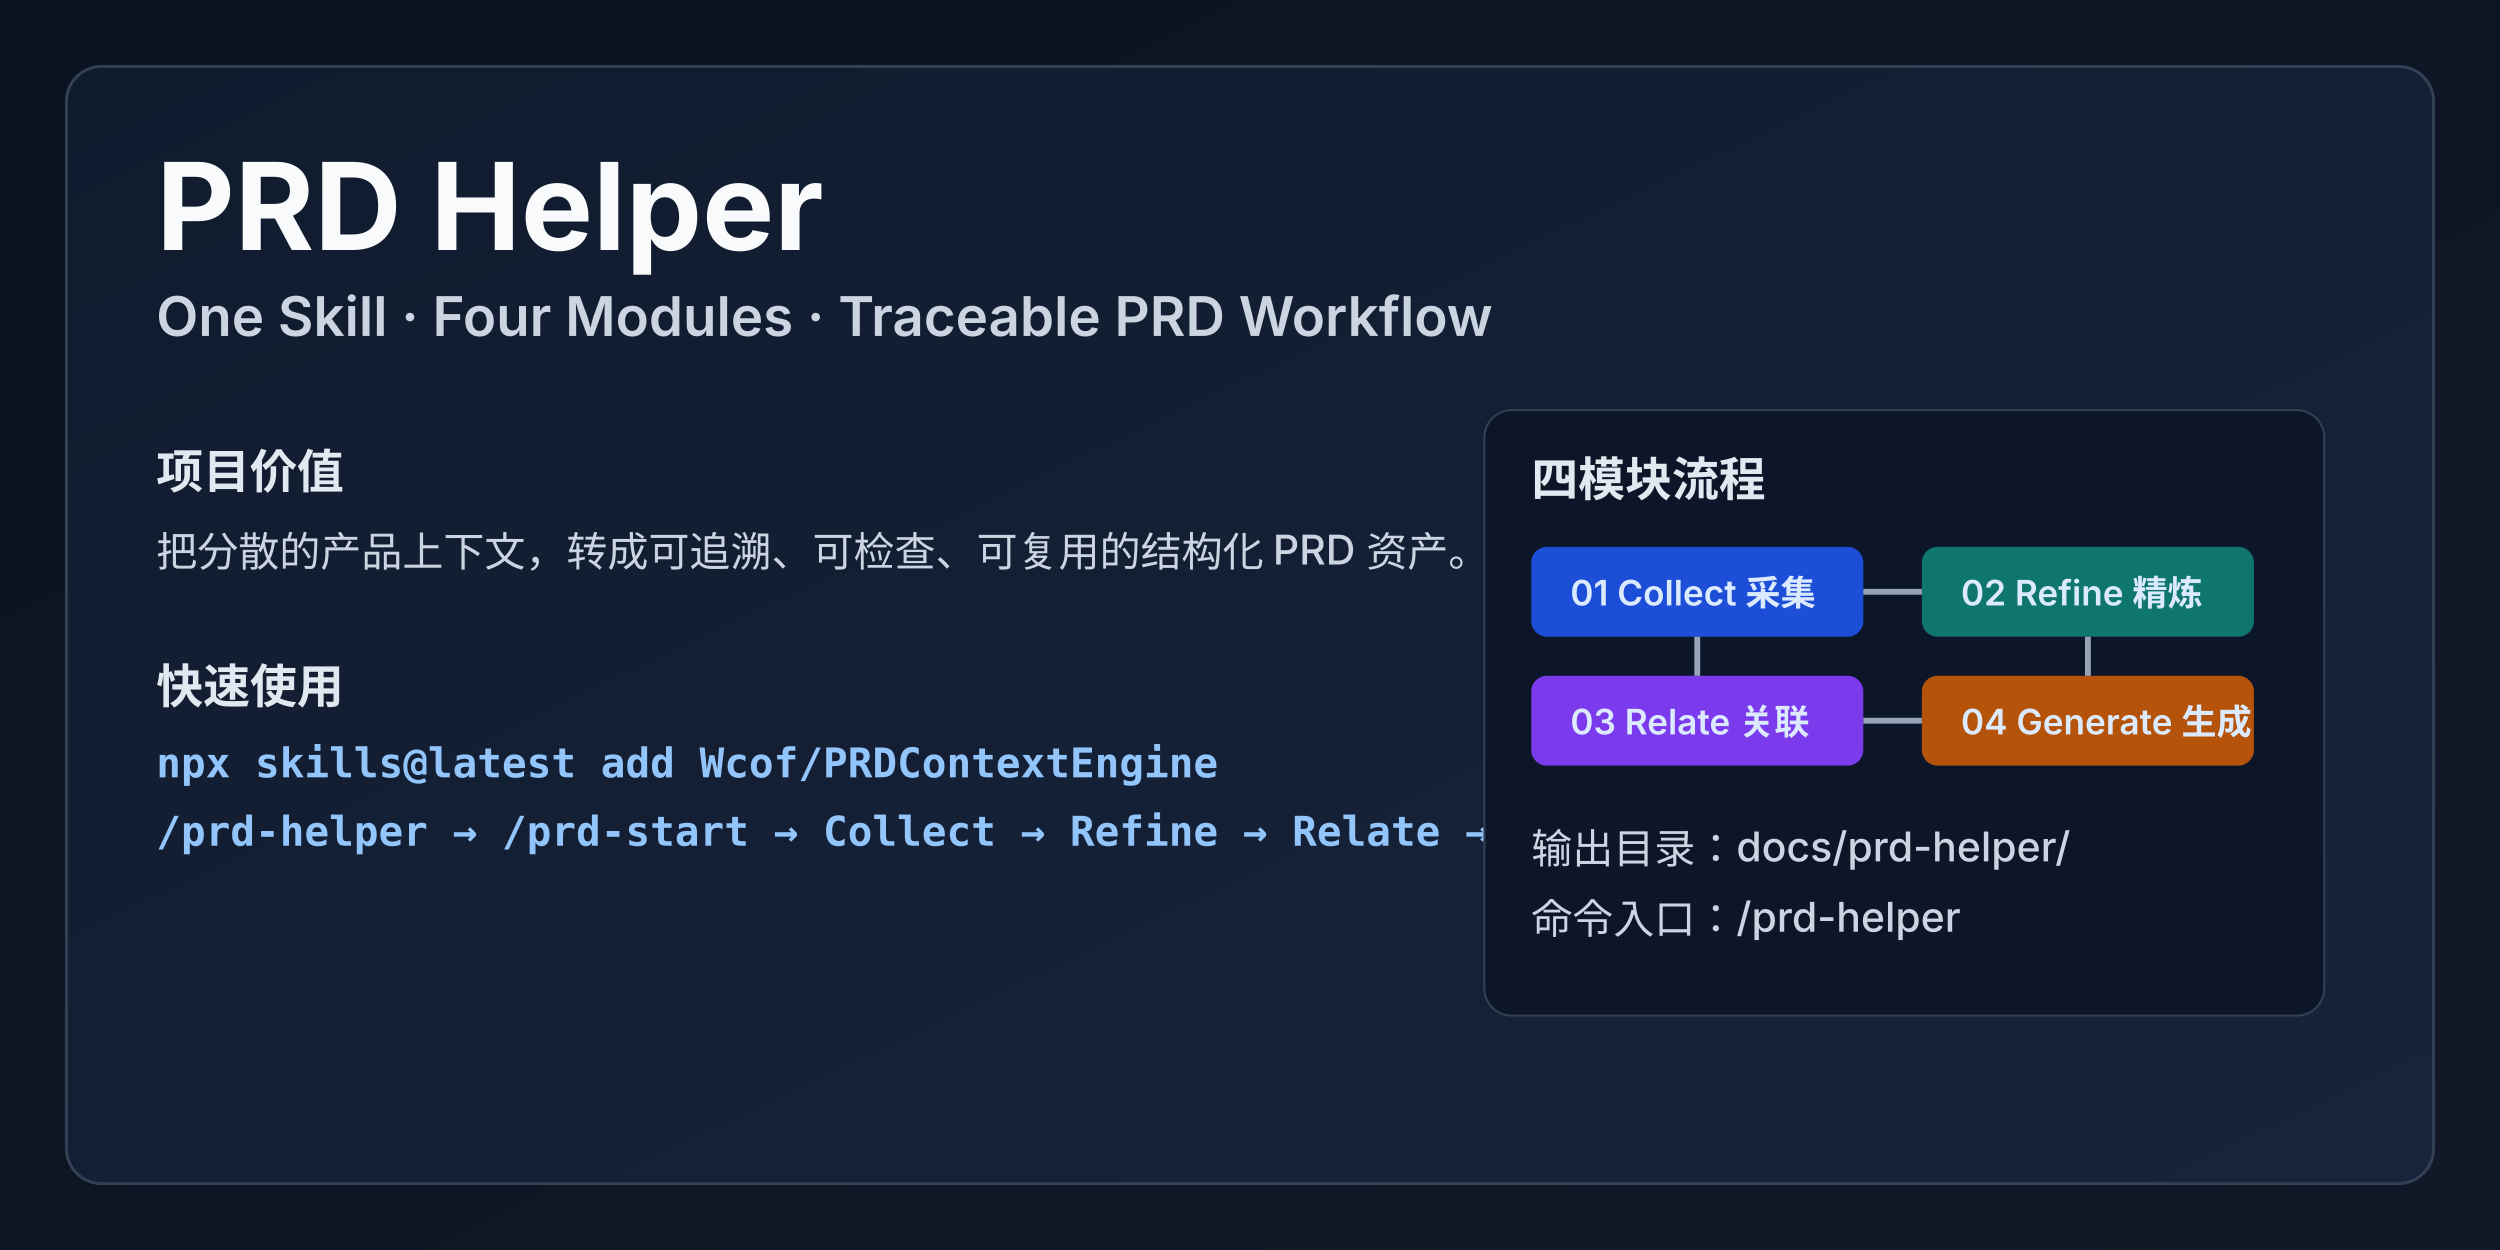
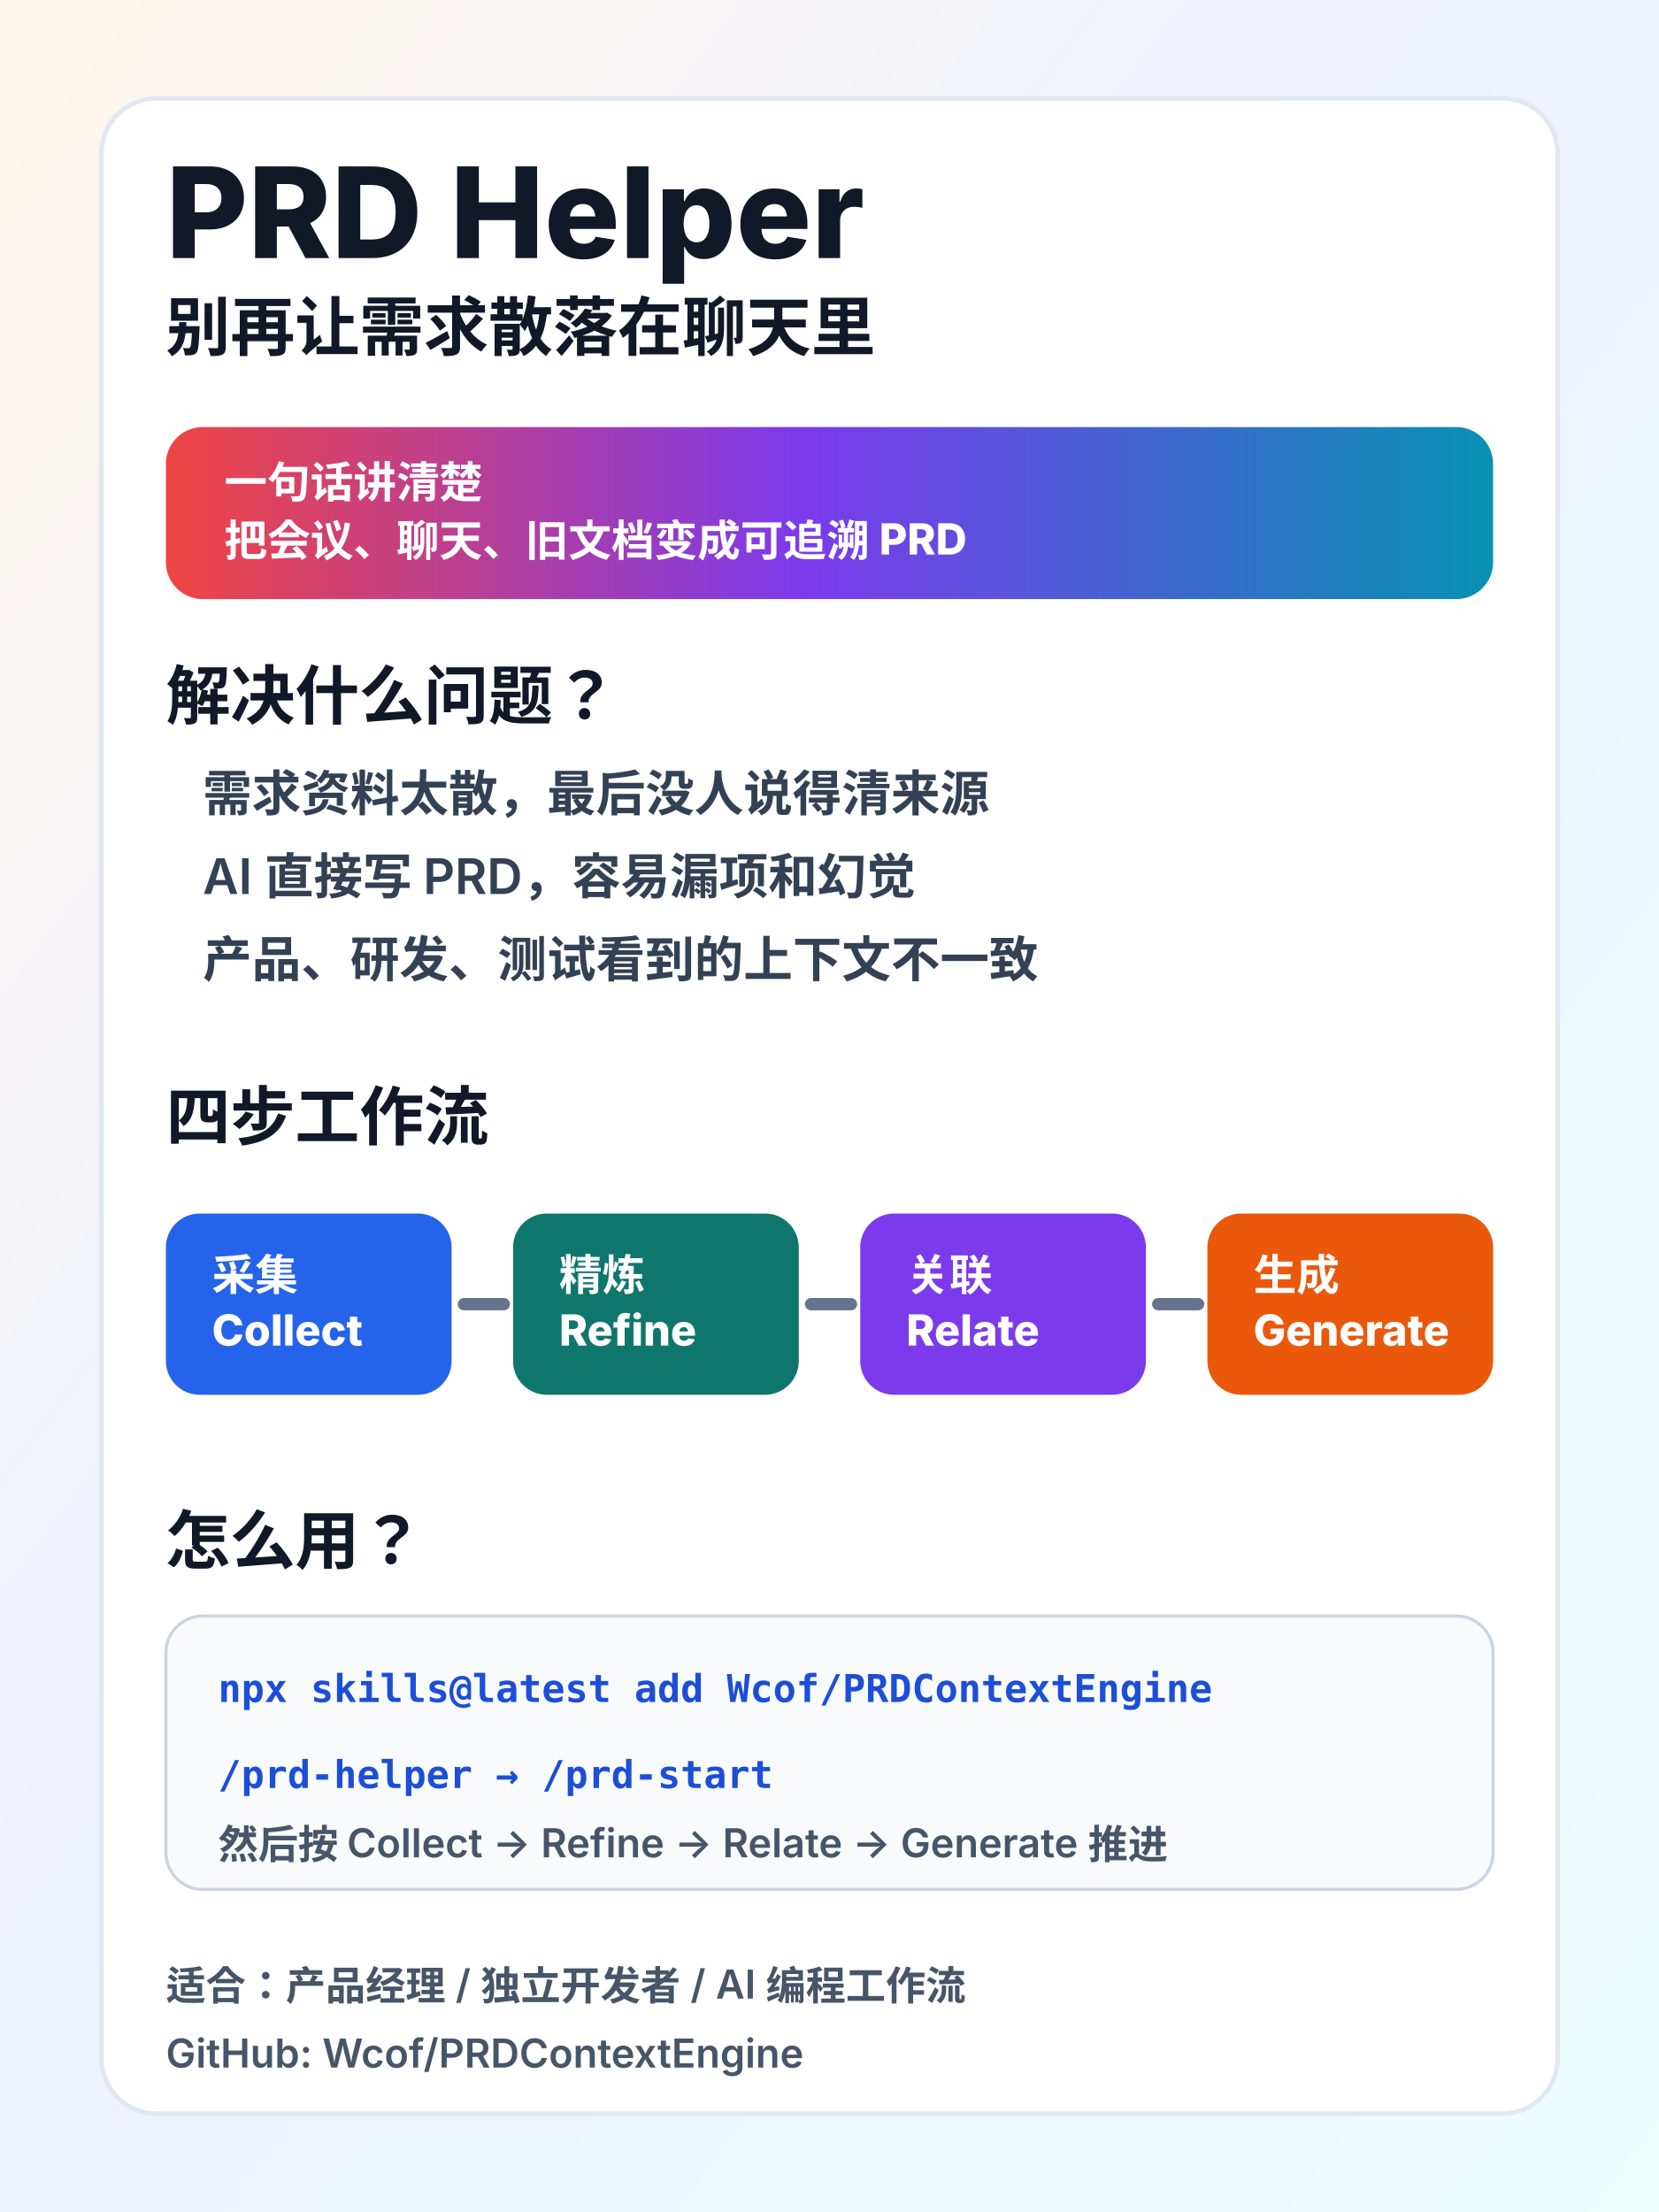
- <svg xmlns="http://www.w3.org/2000/svg" width="1280" height="640" viewBox="0 0 1280 640" role="img" aria-labelledby="title desc">
+ <svg xmlns="http://www.w3.org/2000/svg" width="1080" height="1440" viewBox="0 0 1080 1440" role="img" aria-labelledby="title desc">
  <defs>
    <linearGradient id="bg" x1="0" y1="0" x2="1" y2="1">
-       <stop offset="0%" stop-color="#0b1220" />
-       <stop offset="100%" stop-color="#111827" />
+       <stop offset="0%" stop-color="#fff7ed" />
+       <stop offset="45%" stop-color="#eef2ff" />
+       <stop offset="100%" stop-color="#ecfeff" />
    </linearGradient>
-     <linearGradient id="card" x1="0" y1="0" x2="1" y2="1">
-       <stop offset="0%" stop-color="#111b2e" />
-       <stop offset="100%" stop-color="#17243c" />
+     <linearGradient id="hero" x1="0" y1="0" x2="1" y2="0">
+       <stop offset="0%" stop-color="#ef4444" />
+       <stop offset="48%" stop-color="#7c3aed" />
+       <stop offset="100%" stop-color="#0891b2" />
    </linearGradient>
    <style>
-       .h1 { font: 700 62px -apple-system,BlinkMacSystemFont,"Segoe UI","PingFang SC","Microsoft YaHei",sans-serif; fill: #f8fafc; }
-       .h2 { font: 600 28px -apple-system,BlinkMacSystemFont,"Segoe UI","PingFang SC","Microsoft YaHei",sans-serif; fill: #cbd5e1; }
-       .b { font: 600 24px -apple-system,BlinkMacSystemFont,"Segoe UI","PingFang SC","Microsoft YaHei",sans-serif; fill: #e2e8f0; }
-       .t { font: 500 21px -apple-system,BlinkMacSystemFont,"Segoe UI","PingFang SC","Microsoft YaHei",sans-serif; fill: #cbd5e1; }
-       .code { font: 600 21px ui-monospace,SFMono-Regular,Menlo,Monaco,Consolas,monospace; fill: #93c5fd; }
-       .tag { font: 600 18px -apple-system,BlinkMacSystemFont,"Segoe UI","PingFang SC","Microsoft YaHei",sans-serif; fill: #dbeafe; }
+       .title { font: 800 82px -apple-system,BlinkMacSystemFont,"Segoe UI","PingFang SC","Microsoft YaHei",sans-serif; fill: #111827; letter-spacing: 0; }
+       .subtitle { font: 700 42px -apple-system,BlinkMacSystemFont,"Segoe UI","PingFang SC","Microsoft YaHei",sans-serif; fill: #111827; letter-spacing: 0; }
+       .body { font: 600 32px -apple-system,BlinkMacSystemFont,"Segoe UI","PingFang SC","Microsoft YaHei",sans-serif; fill: #334155; letter-spacing: 0; }
+       .small { font: 600 26px -apple-system,BlinkMacSystemFont,"Segoe UI","PingFang SC","Microsoft YaHei",sans-serif; fill: #475569; letter-spacing: 0; }
+       .tag { font: 800 28px -apple-system,BlinkMacSystemFont,"Segoe UI","PingFang SC","Microsoft YaHei",sans-serif; fill: #ffffff; letter-spacing: 0; }
+       .code { font: 700 25px ui-monospace,SFMono-Regular,Menlo,Monaco,Consolas,monospace; fill: #1d4ed8; letter-spacing: 0; }
    </style>
  </defs>
-   <rect width="1280" height="640" fill="url(#bg)" />
-   <rect x="34" y="34" width="1212" height="572" rx="18" fill="url(#card)" stroke="#334155" stroke-width="1.5" />
-   <text x="80" y="128" class="h1">PRD Helper</text>
-   <text x="80" y="172" class="h2">One Skill · Four Modules · Traceable PRD Workflow</text>
-   <text x="80" y="250" class="b">项目价值</text>
-   <text x="80" y="290" class="t">把分散的产品上下文，转成可追溯、可检查、可复用的结构化 PRD 资产。</text>
-   <text x="80" y="360" class="b">快速使用</text>
-   <text x="80" y="398" class="code">npx skills@latest add Wcof/PRDContextEngine</text>
-   <text x="80" y="433" class="code">/prd-helper → /prd-start → Collect → Refine → Relate → Generate</text>
-   <g transform="translate(760,210)">
-     <rect x="0" y="0" width="430" height="310" rx="14" fill="#0c1628" stroke="#334155" />
-     <text x="24" y="44" class="b">四模块流程</text>
-     <rect x="24" y="70" width="170" height="46" rx="8" fill="#1d4ed8" />
-     <text x="44" y="100" class="tag">01 Collect 采集</text>
-     <rect x="224" y="70" width="170" height="46" rx="8" fill="#0f766e" />
-     <text x="244" y="100" class="tag">02 Refine 精炼</text>
-     <rect x="24" y="136" width="170" height="46" rx="8" fill="#7c3aed" />
-     <text x="44" y="166" class="tag">03 Relate 关联</text>
-     <rect x="224" y="136" width="170" height="46" rx="8" fill="#b45309" />
-     <text x="244" y="166" class="tag">04 Generate 生成</text>
-     <path d="M194 93 H224" stroke="#94a3b8" stroke-width="3" />
-     <path d="M109 116 V136" stroke="#94a3b8" stroke-width="3" />
-     <path d="M309 116 V136" stroke="#94a3b8" stroke-width="3" />
-     <path d="M194 159 H224" stroke="#94a3b8" stroke-width="3" />
-     <text x="24" y="232" class="t">输出目录：docs/prd-helper/</text>
-     <text x="24" y="268" class="t">命令入口：/prd-helper</text>
+   <rect width="1080" height="1440" fill="url(#bg)" />
+   <rect x="66" y="64" width="948" height="1312" rx="36" fill="#ffffff" stroke="#e2e8f0" stroke-width="3" />
+   <text x="108" y="168" class="title">PRD Helper</text>
+   <text x="108" y="228" class="subtitle">别再让需求散落在聊天里</text>
+   <rect x="108" y="278" width="864" height="112" rx="24" fill="url(#hero)" />
+   <text x="146" y="324" class="tag">一句话讲清楚</text>
+   <text x="146" y="362" class="tag">把会议、聊天、旧文档变成可追溯 PRD</text>
+   <text x="108" y="468" class="subtitle">解决什么问题？</text>
+   <text x="132" y="528" class="body">需求资料太散，最后没人说得清来源</text>
+   <text x="132" y="582" class="body">AI 直接写 PRD，容易漏项和幻觉</text>
+   <text x="132" y="636" class="body">产品、研发、测试看到的上下文不一致</text>
+   <text x="108" y="742" class="subtitle">四步工作流</text>
+   <g transform="translate(108,790)">
+     <rect x="0" y="0" width="186" height="118" rx="22" fill="#2563eb" />
+     <text x="30" y="50" class="tag">采集</text>
+     <text x="30" y="86" class="tag">Collect</text>
+     <rect x="226" y="0" width="186" height="118" rx="22" fill="#0f766e" />
+     <text x="256" y="50" class="tag">精炼</text>
+     <text x="256" y="86" class="tag">Refine</text>
+     <rect x="452" y="0" width="186" height="118" rx="22" fill="#7c3aed" />
+     <text x="482" y="50" class="tag">关联</text>
+     <text x="482" y="86" class="tag">Relate</text>
+     <rect x="678" y="0" width="186" height="118" rx="22" fill="#ea580c" />
+     <text x="708" y="50" class="tag">生成</text>
+     <text x="708" y="86" class="tag">Generate</text>
+     <path d="M194 59 H220" stroke="#64748b" stroke-width="8" stroke-linecap="round" />
+     <path d="M420 59 H446" stroke="#64748b" stroke-width="8" stroke-linecap="round" />
+     <path d="M646 59 H672" stroke="#64748b" stroke-width="8" stroke-linecap="round" />
  </g>
+   <text x="108" y="1018" class="subtitle">怎么用？</text>
+   <rect x="108" y="1052" width="864" height="178" rx="24" fill="#f8fafc" stroke="#cbd5e1" stroke-width="2" />
+   <text x="142" y="1108" class="code">npx skills@latest add Wcof/PRDContextEngine</text>
+   <text x="142" y="1164" class="code">/prd-helper  →  /prd-start</text>
+   <text x="142" y="1210" class="small">然后按 Collect → Refine → Relate → Generate 推进</text>
+   <text x="108" y="1302" class="small">适合：产品经理 / 独立开发者 / AI 编程工作流</text>
+   <text x="108" y="1346" class="small">GitHub: Wcof/PRDContextEngine</text>
</svg>
